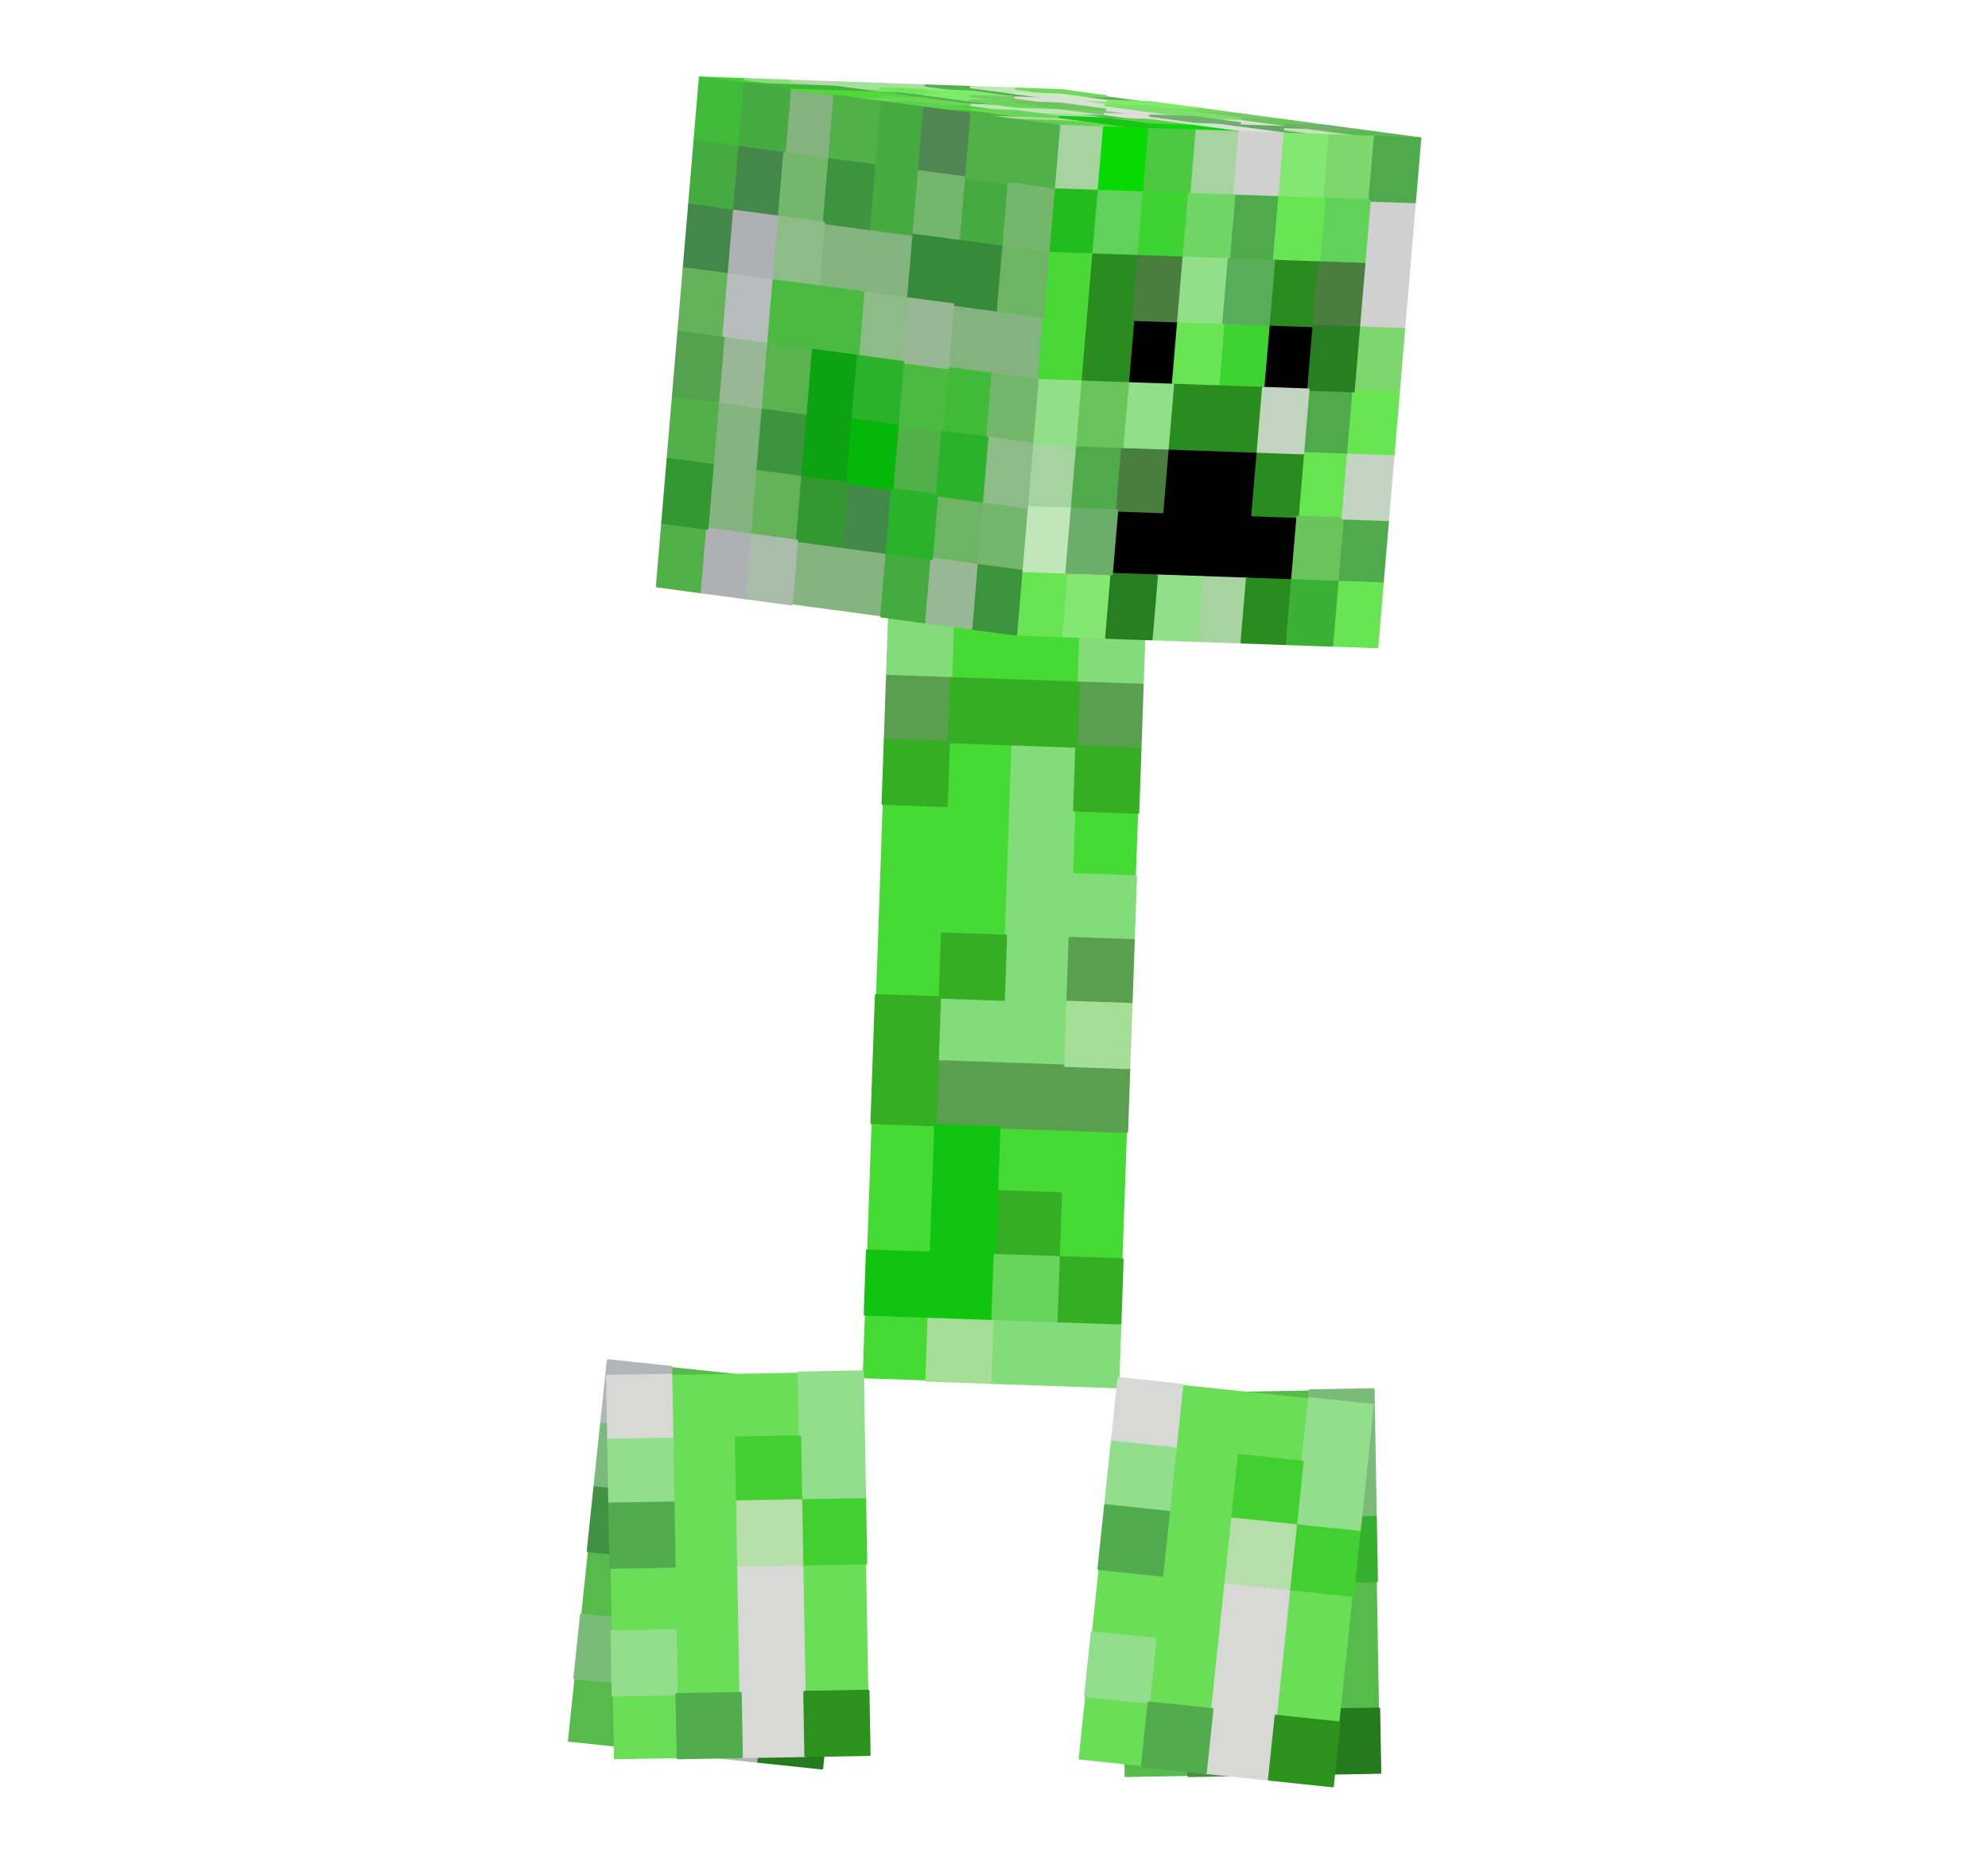
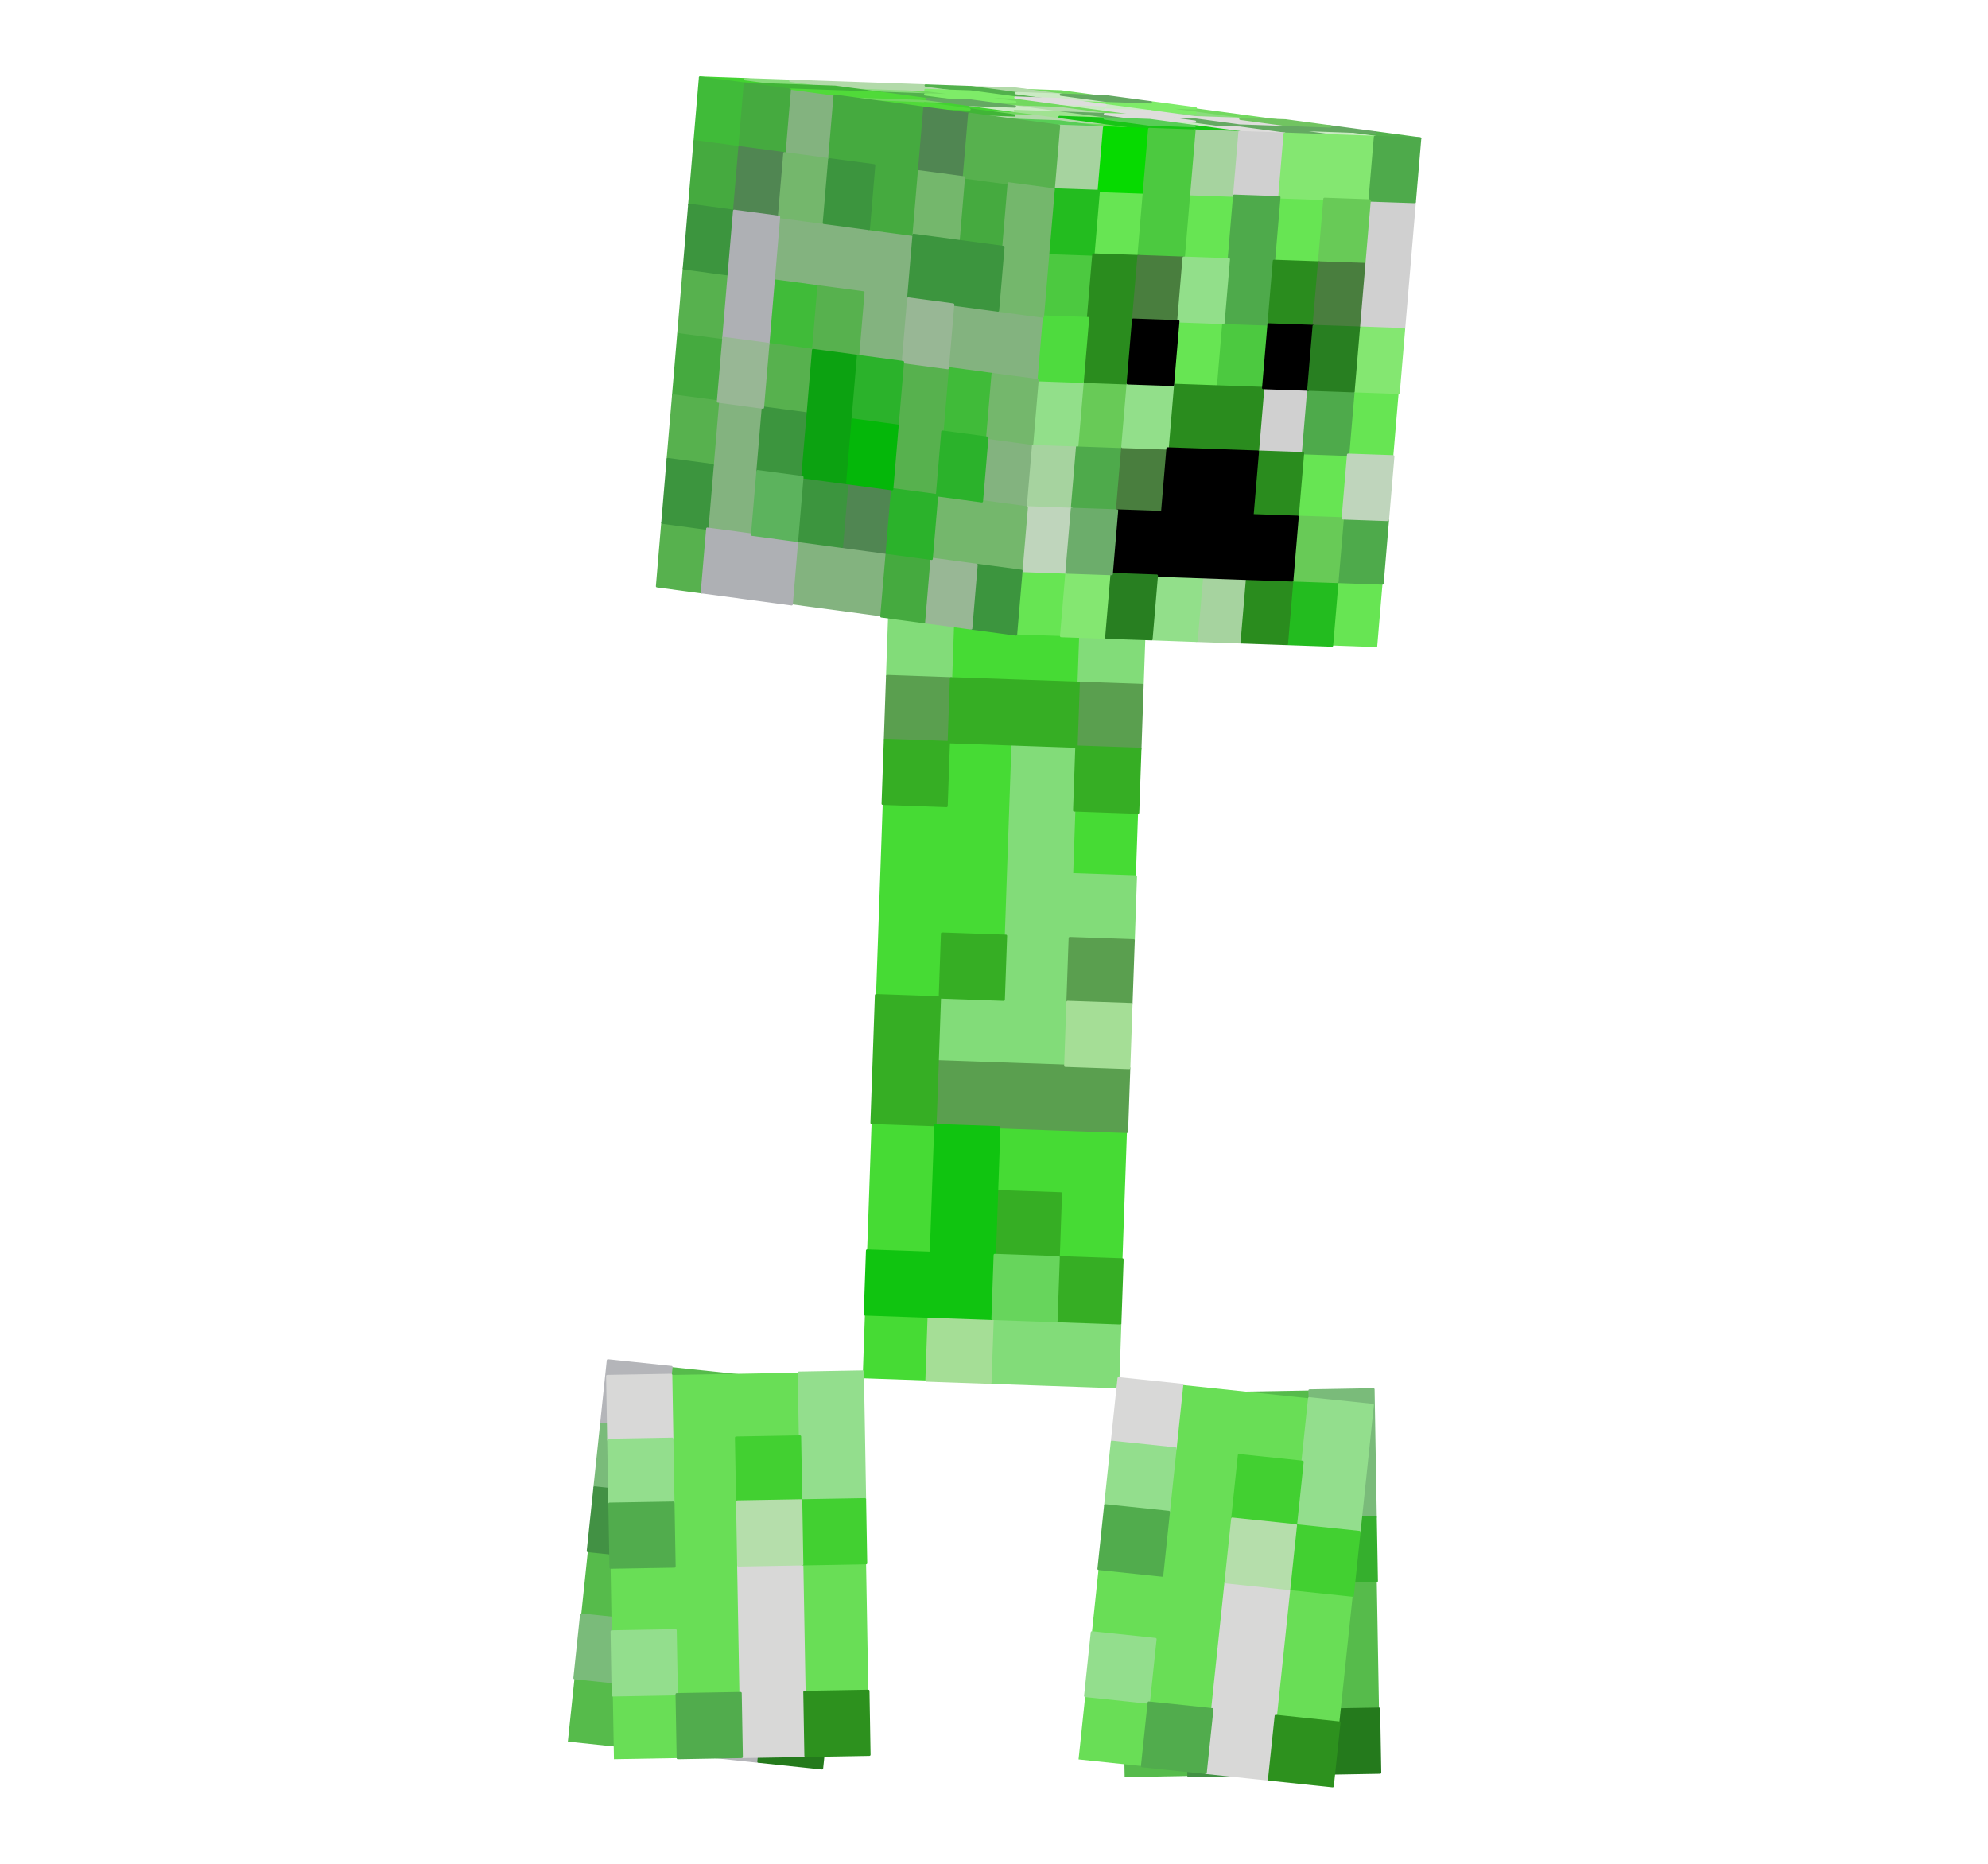
<svg xmlns="http://www.w3.org/2000/svg" viewBox="0 0 512 480" width="512" height="480" role="img" aria-labelledby="creeper-title creeper-desc">
  <g id="creeper">
    <g id="leg-front-left" aria-label="Front left leg">
      <g class="face" data-face="nx">
        <path fill="#56bb4b" d="M287.92 358.97L353.72 357.82L355.44 456.51L289.65 457.66Z" />
        <path fill="#b4b5b9" stroke="#b4b5b9" stroke-width=".6" stroke-linejoin="round" d="M287.92 358.97L304.37 358.68L304.66 375.13L288.21 375.42ZM321.68 407.74L338.13 407.45L338.42 423.9L321.97 424.19ZM321.97 424.19L338.42 423.9L338.7 440.35L322.26 440.64ZM322.26 440.64L338.7 440.35L338.99 456.8L322.54 457.09Z" />
        <path fill="#7abb7a" stroke="#7abb7a" stroke-width=".6" stroke-linejoin="round" d="M337.27 358.11L353.72 357.82L354 374.27L337.56 374.56ZM288.21 375.42L304.66 375.13L304.95 391.58L288.5 391.87ZM337.56 374.56L354 374.27L354.29 390.72L337.84 391.01ZM289.07 424.76L305.52 424.48L305.81 440.93L289.36 441.21Z" />
        <path fill="#35af2d" stroke="#35af2d" stroke-width=".6" stroke-linejoin="round" d="M321.11 374.84L337.56 374.56L337.84 391.01L321.39 391.29ZM337.84 391.01L354.29 390.72L354.58 407.17L338.13 407.45Z" />
        <path fill="#429144" stroke="#429144" stroke-width=".6" stroke-linejoin="round" d="M288.5 391.87L304.95 391.58L305.23 408.03L288.78 408.32ZM305.81 440.93L322.26 440.64L322.54 457.09L306.09 457.37Z" />
        <path fill="#97bb93" stroke="#97bb93" stroke-width=".6" stroke-linejoin="round" d="M321.39 391.29L337.84 391.01L338.13 407.45L321.68 407.74Z" />
        <path fill="#247a1c" stroke="#247a1c" stroke-width=".6" stroke-linejoin="round" d="M338.7 440.35L355.15 440.06L355.44 456.51L338.99 456.8Z" />
      </g>
    </g>
    <g id="leg-hind-left" aria-label="Hind left leg">
      <g class="face" data-face="nx">
        <path fill="#56bb4b" d="M156.57 350.36L222.01 357.24L211.7 455.41L146.25 448.53Z" />
        <path fill="#b4b5b9" stroke="#b4b5b9" stroke-width=".6" stroke-linejoin="round" d="M156.57 350.36L172.93 352.08L171.21 368.44L154.85 366.73ZM184.13 402.89L200.5 404.61L198.78 420.97L182.42 419.25ZM182.42 419.25L198.78 420.97L197.06 437.33L180.7 435.61ZM180.7 435.61L197.06 437.33L195.34 453.69L178.98 451.97Z" />
        <path fill="#7abb7a" stroke="#7abb7a" stroke-width=".6" stroke-linejoin="round" d="M205.65 355.52L222.01 357.24L220.3 373.6L203.93 371.88ZM154.85 366.73L171.21 368.44L169.49 384.81L153.13 383.09ZM203.93 371.88L220.3 373.6L218.58 389.96L202.22 388.24ZM149.69 415.81L166.05 417.53L164.33 433.89L147.97 432.17Z" />
        <path fill="#35af2d" stroke="#35af2d" stroke-width=".6" stroke-linejoin="round" d="M187.57 370.16L203.93 371.88L202.22 388.24L185.85 386.53ZM202.22 388.24L218.58 389.96L216.86 406.32L200.5 404.61Z" />
        <path fill="#429144" stroke="#429144" stroke-width=".6" stroke-linejoin="round" d="M153.13 383.09L169.49 384.81L167.77 401.17L151.41 399.45ZM164.33 433.89L180.7 435.61L178.98 451.97L162.62 450.25Z" />
        <path fill="#97bb93" stroke="#97bb93" stroke-width=".6" stroke-linejoin="round" d="M185.85 386.53L202.22 388.24L200.5 404.61L184.13 402.89Z" />
        <path fill="#247a1c" stroke="#247a1c" stroke-width=".6" stroke-linejoin="round" d="M197.06 437.33L213.42 439.05L211.7 455.41L195.34 453.69Z" />
      </g>
    </g>
    <g id="body" aria-label="Body">
      <g class="face" data-face="nx">
        <path fill="#46db34" d="M229.06 157.66L294.83 159.96L287.94 357.25L222.18 354.95Z" />
        <path fill="#82dc79" stroke="#82dc79" stroke-width=".6" stroke-linejoin="round" d="M229.06 157.66L245.51 158.24L244.93 174.68L228.49 174.1ZM278.39 159.38L294.83 159.96L294.25 176.4L277.81 175.83ZM260.8 191.69L277.24 192.27L276.66 208.71L260.22 208.13ZM260.22 208.13L276.66 208.71L276.09 225.15L259.65 224.57ZM259.65 224.57L292.53 225.72L291.96 242.16L259.08 241.01ZM259.08 241.01L275.52 241.59L274.94 258.03L258.5 257.46ZM242.06 256.88L274.94 258.03L274.37 274.47L241.49 273.32ZM255.63 339.66L288.51 340.81L287.94 357.25L255.06 356.1Z" />
        <path fill="#5a9f4f" stroke="#5a9f4f" stroke-width=".6" stroke-linejoin="round" d="M228.49 174.1L244.93 174.68L244.36 191.12L227.92 190.54ZM277.81 175.83L294.25 176.4L293.68 192.84L277.24 192.27ZM275.52 241.59L291.96 242.16L291.38 258.6L274.94 258.03ZM241.49 273.32L290.81 275.04L290.23 291.49L240.91 289.76Z" />
        <path fill="#36ae24" stroke="#36ae24" stroke-width=".6" stroke-linejoin="round" d="M244.93 174.68L277.81 175.83L277.24 192.27L244.36 191.12ZM227.92 190.54L244.36 191.12L243.78 207.56L227.34 206.98ZM277.24 192.27L293.68 192.84L293.11 209.28L276.66 208.71ZM242.63 240.44L259.08 241.01L258.5 257.46L242.06 256.88ZM225.62 256.31L242.06 256.88L241.49 273.32L225.05 272.75ZM225.05 272.75L241.49 273.32L240.91 289.76L224.47 289.19ZM256.78 306.78L273.22 307.35L272.65 323.79L256.2 323.22ZM272.65 323.79L289.09 324.37L288.51 340.81L272.07 340.23Z" />
        <path fill="#a5de96" stroke="#a5de96" stroke-width=".6" stroke-linejoin="round" d="M274.94 258.03L291.38 258.6L290.81 275.04L274.37 274.47ZM239.19 339.09L255.63 339.66L255.06 356.1L238.62 355.53Z" />
        <path fill="#10c410" stroke="#10c410" stroke-width=".6" stroke-linejoin="round" d="M240.91 289.76L257.35 290.34L256.78 306.78L240.34 306.2ZM240.34 306.2L256.78 306.78L256.2 323.22L239.76 322.64ZM223.32 322.07L256.2 323.22L255.63 339.66L222.75 338.51Z" />
        <path fill="#67d55c" stroke="#67d55c" stroke-width=".6" stroke-linejoin="round" d="M256.2 323.22L272.65 323.79L272.07 340.23L255.63 339.66Z" />
      </g>
    </g>
    <g id="head" aria-label="Head">
      <g class="face" data-face="top">
-         <path fill="#64a962" d="M180.29 20L273.29 23.25L365.75 35.66L272.74 32.41Z" />
+         <path fill="#72d95f" d="M180.29 20L273.29 23.25L365.75 35.66L272.74 32.41Z" />
        <path fill="#43d231" stroke="#43d231" stroke-width=".6" stroke-linejoin="round" d="M180.29 20L191.91 20.41L203.47 21.96L191.84 21.55ZM238.14 26.61L249.76 27.02L261.32 28.57L249.7 28.17Z" />
-         <path fill="#89dd7c" stroke="#89dd7c" stroke-width=".6" stroke-linejoin="round" d="M191.91 20.41L203.54 20.81L215.09 22.36L203.47 21.96ZM215.09 22.36L226.72 22.77L238.28 24.32L226.65 23.92Z" />
-         <path fill="#b2daa9" stroke="#b2daa9" stroke-width=".6" stroke-linejoin="round" d="M203.54 20.81L215.16 21.22L226.72 22.77L215.09 22.36ZM226.79 21.62L238.41 22.03L249.97 23.58L238.34 23.18ZM249.63 29.31L272.88 30.12L284.44 31.67L261.19 30.86Z" />
-         <path fill="#a0e199" stroke="#a0e199" stroke-width=".6" stroke-linejoin="round" d="M215.16 21.22L226.79 21.62L238.34 23.18L226.72 22.77ZM261.32 28.57L272.95 28.98L284.5 30.53L272.88 30.12Z" />
-         <path fill="#52b14c" stroke="#52b14c" stroke-width=".6" stroke-linejoin="round" d="M238.41 22.03L250.04 22.44L261.6 23.99L249.97 23.58ZM249.97 23.58L261.6 23.99L273.15 25.54L261.53 25.13ZM226.65 23.92L238.28 24.32L249.83 25.87L238.21 25.47Z" />
-         <path fill="#c0e6b6" stroke="#c0e6b6" stroke-width=".6" stroke-linejoin="round" d="M250.04 22.44L261.66 22.84L273.22 24.39L261.6 23.99ZM249.76 27.02L273.02 27.83L284.57 29.38L261.32 28.57ZM330.94 33.3L342.56 33.7L354.12 35.26L342.49 34.85Z" />
-         <path fill="#72d95f" stroke="#72d95f" stroke-width=".6" stroke-linejoin="round" d="M261.66 22.84L273.29 23.25L284.85 24.8L273.22 24.39ZM214.96 24.66L226.58 25.06L238.14 26.61L226.51 26.21ZM296.33 27.5L307.96 27.9L319.52 29.46L307.89 29.05Z" />
+         <path fill="#89dd7c" stroke="#89dd7c" stroke-width=".6" stroke-linejoin="round" d="M191.91 20.41L203.54 20.81L215.09 22.36L203.47 21.96ZM215.09 22.36L226.72 22.77L238.28 24.32L226.65 23.92ZM296.27 28.64L307.89 29.05L319.45 30.6L307.82 30.19Z" />
+         <path fill="#b2daa9" stroke="#b2daa9" stroke-width=".6" stroke-linejoin="round" d="M203.54 20.81L238.41 22.03L249.97 23.58L215.09 22.36ZM250.04 22.44L261.66 22.84L273.22 24.39L261.6 23.99ZM261.39 27.43L273.02 27.83L284.57 29.38L272.95 28.98ZM249.63 29.31L272.88 30.12L284.44 31.67L261.19 30.86Z" />
+         <path fill="#52b14c" stroke="#52b14c" stroke-width=".6" stroke-linejoin="round" d="M238.41 22.03L250.04 22.44L261.6 23.99L249.97 23.58ZM249.97 23.58L261.6 23.99L273.15 25.54L261.53 25.13ZM226.65 23.92L238.28 24.32L249.83 25.87L238.21 25.47ZM342.56 33.7L354.19 34.11L365.75 35.66L354.12 35.26Z" />
        <path fill="#41b537" stroke="#41b537" stroke-width=".6" stroke-linejoin="round" d="M191.84 21.55L215.09 22.36L226.65 23.92L203.4 23.1ZM238.07 27.76L249.7 28.17L261.25 29.72L249.63 29.31Z" />
-         <path fill="#6cea56" stroke="#6cea56" stroke-width=".6" stroke-linejoin="round" d="M226.72 22.77L238.34 23.18L249.9 24.73L238.28 24.32Z" />
-         <path fill="#7eec68" stroke="#7eec68" stroke-width=".6" stroke-linejoin="round" d="M238.34 23.18L249.97 23.58L261.53 25.13L249.9 24.73ZM238.28 24.32L249.9 24.73L261.46 26.28L249.83 25.87ZM273.15 25.54L296.4 26.35L307.96 27.9L284.71 27.09Z" />
-         <path fill="#cbeac4" stroke="#cbeac4" stroke-width=".6" stroke-linejoin="round" d="M261.6 23.99L273.22 24.39L284.78 25.95L273.15 25.54ZM273.08 26.69L284.71 27.09L296.27 28.64L284.64 28.24ZM296.13 30.93L307.76 31.34L319.31 32.89L307.69 32.49Z" />
-         <path fill="#50da39" stroke="#50da39" stroke-width=".6" stroke-linejoin="round" d="M203.4 23.1L226.65 23.92L238.21 25.47L214.96 24.66Z" />
-         <path fill="#7bc86c" stroke="#7bc86c" stroke-width=".6" stroke-linejoin="round" d="M249.9 24.73L261.53 25.13L273.08 26.69L261.46 26.28ZM273.02 27.83L284.64 28.24L296.2 29.79L284.57 29.38ZM307.89 29.05L319.52 29.46L331.07 31.01L319.45 30.6Z" />
+         <path fill="#7eec68" stroke="#7eec68" stroke-width=".6" stroke-linejoin="round" d="M238.34 23.18L249.97 23.58L261.53 25.13L249.9 24.73ZM238.28 24.32L249.9 24.73L261.46 26.28L249.83 25.87ZM273.15 25.54L296.4 26.35L307.96 27.9L284.71 27.09ZM284.71 27.09L296.33 27.5L307.89 29.05L296.27 28.64Z" />
+         <path fill="#cbeac4" stroke="#cbeac4" stroke-width=".6" stroke-linejoin="round" d="M261.6 23.99L273.22 24.39L284.78 25.95L273.15 25.54ZM273.08 26.69L284.71 27.09L296.27 28.64L284.64 28.24ZM249.76 27.02L261.39 27.43L272.95 28.98L261.32 28.57ZM296.13 30.93L307.76 31.34L319.31 32.89L307.69 32.49ZM330.94 33.3L342.56 33.7L354.12 35.26L342.49 34.85Z" />
+         <path fill="#64a962" stroke="#64a962" stroke-width=".6" stroke-linejoin="round" d="M273.22 24.39L284.85 24.8L296.4 26.35L284.78 25.95ZM238.21 25.47L249.83 25.87L261.39 27.43L249.76 27.02ZM272.95 28.98L284.57 29.38L296.13 30.93L284.5 30.53ZM296.2 29.79L307.82 30.19L319.38 31.75L307.76 31.34ZM307.76 31.34L342.63 32.56L354.19 34.11L319.31 32.89ZM319.31 32.89L330.94 33.3L342.49 34.85L330.87 34.44Z" />
+         <path fill="#50da39" stroke="#50da39" stroke-width=".6" stroke-linejoin="round" d="M203.4 23.1L226.65 23.92L238.21 25.47L214.96 24.66ZM226.51 26.21L238.14 26.61L249.7 28.17L238.07 27.76Z" />
        <path fill="#dedddc" stroke="#dedddc" stroke-width=".6" stroke-linejoin="round" d="M261.53 25.13L273.15 25.54L284.71 27.09L273.08 26.69ZM284.64 28.24L296.27 28.64L307.82 30.19L296.2 29.79ZM284.57 29.38L296.2 29.79L307.76 31.34L296.13 30.93ZM307.82 30.19L319.45 30.6L331.01 32.15L319.38 31.75ZM307.69 32.49L319.31 32.89L330.87 34.44L319.24 34.04Z" />
-         <path fill="#68d656" stroke="#68d656" stroke-width=".6" stroke-linejoin="round" d="M226.58 25.06L238.21 25.47L249.76 27.02L238.14 26.61ZM249.83 25.87L261.46 26.28L273.02 27.83L261.39 27.43ZM249.7 28.17L261.32 28.57L272.88 30.12L261.25 29.72ZM272.81 31.27L284.44 31.67L295.99 33.23L284.37 32.82Z" />
-         <path fill="#69c858" stroke="#69c858" stroke-width=".6" stroke-linejoin="round" d="M261.46 26.28L273.08 26.69L284.64 28.24L273.02 27.83ZM319.45 30.6L331.07 31.01L342.63 32.56L331.01 32.15Z" />
-         <path fill="#7edf69" stroke="#7edf69" stroke-width=".6" stroke-linejoin="round" d="M284.71 27.09L296.33 27.5L307.89 29.05L296.27 28.64ZM296.27 28.64L307.89 29.05L319.45 30.6L307.82 30.19Z" />
-         <path fill="#5dd04c" stroke="#5dd04c" stroke-width=".6" stroke-linejoin="round" d="M226.51 26.21L238.14 26.61L249.7 28.17L238.07 27.76ZM284.5 30.53L296.13 30.93L307.69 32.49L296.06 32.08ZM261.19 30.86L272.81 31.27L284.37 32.82L272.74 32.41Z" />
-         <path fill="#71ae70" stroke="#71ae70" stroke-width=".6" stroke-linejoin="round" d="M296.2 29.79L307.82 30.19L319.38 31.75L307.76 31.34ZM331.01 32.15L342.63 32.56L354.19 34.11L342.56 33.7Z" />
-         <path fill="#18c516" stroke="#18c516" stroke-width=".6" stroke-linejoin="round" d="M272.88 30.12L284.5 30.53L296.06 32.08L284.44 31.67ZM284.44 31.67L296.06 32.08L307.62 33.63L295.99 33.23Z" />
-         <path fill="#0cd60b" stroke="#0cd60b" stroke-width=".6" stroke-linejoin="round" d="M296.06 32.08L307.69 32.49L319.24 34.04L307.62 33.63Z" />
-         <path fill="#5ab952" stroke="#5ab952" stroke-width=".6" stroke-linejoin="round" d="M342.56 33.7L354.19 34.11L365.75 35.66L354.12 35.26Z" />
+         <path fill="#a0e291" stroke="#a0e291" stroke-width=".6" stroke-linejoin="round" d="M261.32 28.57L272.95 28.98L284.5 30.53L272.88 30.12Z" />
+         <path fill="#71c461" stroke="#71c461" stroke-width=".6" stroke-linejoin="round" d="M319.45 30.6L331.07 31.01L342.63 32.56L331.01 32.15Z" />
+         <path fill="#18c516" stroke="#18c516" stroke-width=".6" stroke-linejoin="round" d="M272.88 30.12L284.5 30.53L296.06 32.08L284.44 31.67ZM284.44 31.67L307.69 32.49L319.24 34.04L295.99 33.23Z" />
+         <path fill="#58cd56" stroke="#58cd56" stroke-width=".6" stroke-linejoin="round" d="M284.5 30.53L296.13 30.93L307.69 32.49L296.06 32.08ZM261.19 30.86L272.81 31.27L284.37 32.82L272.74 32.41Z" />
      </g>
      <g class="face" data-face="front">
-         <path fill="#000000" d="M272.74 32.41L365.75 35.66L354.68 166.64L261.67 163.39Z" />
+         <path fill="#67e553" d="M272.74 32.41L365.75 35.66L354.68 166.64L261.67 163.39Z" />
        <path fill="#a6d39f" stroke="#a6d39f" stroke-width=".6" stroke-linejoin="round" d="M272.74 32.41L284.37 32.82L282.98 49.19L271.36 48.79ZM307.62 33.63L319.24 34.04L317.86 50.41L306.23 50ZM265.82 114.28L277.45 114.68L276.07 131.06L264.44 130.65ZM309.56 148.65L321.18 149.05L319.8 165.42L308.17 165.02Z" />
        <path fill="#06da00" stroke="#06da00" stroke-width=".6" stroke-linejoin="round" d="M284.37 32.82L295.99 33.23L294.61 49.6L282.98 49.19Z" />
-         <path fill="#4cc940" stroke="#4cc940" stroke-width=".6" stroke-linejoin="round" d="M295.99 33.23L307.62 33.63L306.23 50L294.61 49.6Z" />
-         <path fill="#d0d0d0" stroke="#d0d0d0" stroke-width=".6" stroke-linejoin="round" d="M319.24 34.04L330.87 34.44L329.49 50.82L317.86 50.41ZM352.74 51.63L364.36 52.03L362.98 68.41L351.35 68ZM351.35 68L362.98 68.41L361.59 84.78L349.97 84.37Z" />
-         <path fill="#84e771" stroke="#84e771" stroke-width=".6" stroke-linejoin="round" d="M330.87 34.44L342.49 34.85L341.11 51.22L329.49 50.82ZM274.68 147.43L286.31 147.83L284.92 164.21L273.3 163.8Z" />
-         <path fill="#7ed76d" stroke="#7ed76d" stroke-width=".6" stroke-linejoin="round" d="M342.49 34.85L354.12 35.26L352.74 51.63L341.11 51.22ZM349.97 84.37L361.59 84.78L360.21 101.15L348.59 100.75Z" />
-         <path fill="#4eaa4b" stroke="#4eaa4b" stroke-width=".6" stroke-linejoin="round" d="M354.12 35.26L365.75 35.66L364.36 52.03L352.74 51.63ZM317.86 50.41L329.49 50.82L328.1 67.19L316.48 66.78ZM336.96 100.34L348.59 100.75L347.2 117.12L335.58 116.71ZM277.45 114.68L289.07 115.09L287.69 131.46L276.07 131.06ZM345.82 133.49L357.44 133.9L356.06 150.27L344.43 149.86Z" />
-         <path fill="#23bc1f" stroke="#23bc1f" stroke-width=".6" stroke-linejoin="round" d="M271.36 48.79L282.98 49.19L281.6 65.57L269.97 65.16Z" />
-         <path fill="#60d25a" stroke="#60d25a" stroke-width=".6" stroke-linejoin="round" d="M282.98 49.19L294.61 49.6L293.23 65.97L281.6 65.57ZM341.11 51.22L352.74 51.63L351.35 68L339.73 67.6Z" />
-         <path fill="#3ed330" stroke="#3ed330" stroke-width=".6" stroke-linejoin="round" d="M294.61 49.6L306.23 50L304.85 66.38L293.23 65.97ZM315.09 83.16L326.72 83.56L325.33 99.93L313.71 99.53Z" />
-         <path fill="#6fd564" stroke="#6fd564" stroke-width=".6" stroke-linejoin="round" d="M306.23 50L317.86 50.41L316.48 66.78L304.85 66.38Z" />
-         <path fill="#67e553" stroke="#67e553" stroke-width=".6" stroke-linejoin="round" d="M329.49 50.82L341.11 51.22L339.73 67.6L328.1 67.19ZM303.47 82.75L315.09 83.16L313.71 99.53L302.08 99.12ZM348.59 100.75L360.21 101.15L358.83 117.52L347.2 117.12ZM335.58 116.71L347.2 117.12L345.82 133.49L334.19 133.09ZM263.06 147.02L274.68 147.43L273.3 163.8L261.67 163.39ZM344.43 149.86L356.06 150.27L354.68 166.64L343.05 166.24Z" />
-         <path fill="#48d936" stroke="#48d936" stroke-width=".6" stroke-linejoin="round" d="M269.97 65.16L281.6 65.57L280.22 81.94L268.59 81.53ZM268.59 81.53L280.22 81.94L278.83 98.31L267.21 97.9Z" />
+         <path fill="#4cc940" stroke="#4cc940" stroke-width=".6" stroke-linejoin="round" d="M295.99 33.23L307.62 33.63L306.23 50L294.61 49.6ZM294.61 49.6L306.23 50L304.85 66.38L293.23 65.97ZM269.97 65.16L281.6 65.57L280.22 81.94L268.59 81.53ZM315.09 83.16L326.72 83.56L325.33 99.93L313.71 99.53Z" />
+         <path fill="#d0d0d0" stroke="#d0d0d0" stroke-width=".6" stroke-linejoin="round" d="M319.24 34.04L330.87 34.44L329.49 50.82L317.86 50.41ZM352.74 51.63L364.36 52.03L362.98 68.41L351.35 68ZM351.35 68L362.98 68.41L361.59 84.78L349.97 84.37ZM325.33 99.93L336.96 100.34L335.58 116.71L323.95 116.31Z" />
+         <path fill="#84e771" stroke="#84e771" stroke-width=".6" stroke-linejoin="round" d="M330.87 34.44L354.12 35.26L352.74 51.63L329.49 50.82ZM349.97 84.37L361.59 84.78L360.21 101.15L348.59 100.75ZM274.68 147.43L286.31 147.83L284.92 164.21L273.3 163.8Z" />
+         <path fill="#4eaa4b" stroke="#4eaa4b" stroke-width=".6" stroke-linejoin="round" d="M354.12 35.26L365.75 35.66L364.36 52.03L352.74 51.63ZM317.86 50.41L329.49 50.82L328.1 67.19L316.48 66.78ZM316.48 66.78L328.1 67.19L326.72 83.56L315.09 83.16ZM336.96 100.34L348.59 100.75L347.2 117.12L335.58 116.71ZM277.45 114.68L289.07 115.09L287.69 131.46L276.07 131.06ZM345.82 133.49L357.44 133.9L356.06 150.27L344.43 149.86Z" />
+         <path fill="#23bc1f" stroke="#23bc1f" stroke-width=".6" stroke-linejoin="round" d="M271.36 48.79L282.98 49.19L281.6 65.57L269.97 65.16ZM332.81 149.46L344.43 149.86L343.05 166.24L331.43 165.83Z" />
+         <path fill="#68ca57" stroke="#68ca57" stroke-width=".6" stroke-linejoin="round" d="M341.11 51.22L352.74 51.63L351.35 68L339.73 67.6ZM278.83 98.31L290.46 98.72L289.07 115.09L277.45 114.68ZM334.19 133.09L345.82 133.49L344.43 149.86L332.81 149.46Z" />
        <path fill="#2a8c1e" stroke="#2a8c1e" stroke-width=".6" stroke-linejoin="round" d="M281.6 65.57L293.23 65.97L291.84 82.34L280.22 81.94ZM328.1 67.19L339.73 67.6L338.34 83.97L326.72 83.56ZM280.22 81.94L291.84 82.34L290.46 98.72L278.83 98.31ZM302.08 99.12L325.33 99.93L323.95 116.31L300.7 115.49ZM323.95 116.31L335.58 116.71L334.19 133.09L322.57 132.68ZM321.18 149.05L332.81 149.46L331.43 165.83L319.8 165.42Z" />
        <path fill="#497e3e" stroke="#497e3e" stroke-width=".6" stroke-linejoin="round" d="M293.23 65.97L304.85 66.38L303.47 82.75L291.84 82.34ZM339.73 67.6L351.35 68L349.97 84.37L338.34 83.97ZM289.07 115.09L300.7 115.49L299.32 131.87L287.69 131.46Z" />
        <path fill="#92df8a" stroke="#92df8a" stroke-width=".6" stroke-linejoin="round" d="M304.85 66.38L316.48 66.78L315.09 83.16L303.47 82.75ZM267.21 97.9L278.83 98.31L277.45 114.68L265.82 114.28ZM290.46 98.72L302.08 99.12L300.7 115.49L289.07 115.09ZM297.93 148.24L309.56 148.65L308.17 165.02L296.55 164.61Z" />
-         <path fill="#59ac59" stroke="#59ac59" stroke-width=".6" stroke-linejoin="round" d="M316.48 66.78L328.1 67.19L326.72 83.56L315.09 83.16Z" />
+         <path fill="#4edb3e" stroke="#4edb3e" stroke-width=".6" stroke-linejoin="round" d="M268.59 81.53L280.22 81.94L278.83 98.31L267.21 97.9Z" />
+         <path fill="#000000" stroke="#000000" stroke-width=".6" stroke-linejoin="round" d="M291.84 82.34L303.47 82.75L302.08 99.12L290.46 98.72ZM326.72 83.56L338.34 83.97L336.96 100.34L325.33 99.93ZM300.7 115.49L323.95 116.31L322.57 132.68L299.32 131.87ZM287.69 131.46L334.19 133.09L332.81 149.46L286.31 147.83Z" />
        <path fill="#287f21" stroke="#287f21" stroke-width=".6" stroke-linejoin="round" d="M338.34 83.97L349.97 84.37L348.59 100.75L336.96 100.34ZM286.31 147.83L297.93 148.24L296.55 164.61L284.92 164.21Z" />
-         <path fill="#69c45a" stroke="#69c45a" stroke-width=".6" stroke-linejoin="round" d="M278.83 98.31L290.46 98.72L289.07 115.09L277.45 114.68ZM334.19 133.09L345.82 133.49L344.43 149.86L332.81 149.46Z" />
-         <path fill="#c3d5c1" stroke="#c3d5c1" stroke-width=".6" stroke-linejoin="round" d="M325.33 99.93L336.96 100.34L335.58 116.71L323.95 116.31ZM347.2 117.12L358.83 117.52L357.44 133.9L345.82 133.49Z" />
-         <path fill="#c1e6ba" stroke="#c1e6ba" stroke-width=".6" stroke-linejoin="round" d="M264.44 130.65L276.07 131.06L274.68 147.43L263.06 147.02Z" />
+         <path fill="#bfd5bc" stroke="#bfd5bc" stroke-width=".6" stroke-linejoin="round" d="M347.2 117.12L358.83 117.52L357.44 133.9L345.82 133.49ZM264.44 130.65L276.07 131.06L274.68 147.43L263.06 147.02Z" />
        <path fill="#6cad6b" stroke="#6cad6b" stroke-width=".6" stroke-linejoin="round" d="M276.07 131.06L287.69 131.46L286.31 147.83L274.68 147.43Z" />
-         <path fill="#3bb035" stroke="#3bb035" stroke-width=".6" stroke-linejoin="round" d="M332.81 149.46L344.43 149.86L343.05 166.24L331.43 165.83Z" />
      </g>
      <g class="face" data-face="nx">
        <path fill="#83b37f" d="M180.29 20L272.74 32.41L261.67 163.39L169.22 150.98Z" />
-         <path fill="#40bb39" stroke="#40bb39" stroke-width=".6" stroke-linejoin="round" d="M180.29 20L191.84 21.55L190.46 37.92L178.9 36.37ZM244.09 94.8L255.65 96.35L254.27 112.72L242.71 111.17Z" />
-         <path fill="#45aa3f" stroke="#45aa3f" stroke-width=".6" stroke-linejoin="round" d="M191.84 21.55L203.4 23.1L202.02 39.48L190.46 37.92ZM226.51 26.21L238.07 27.76L236.69 44.13L225.13 42.58ZM178.9 36.37L190.46 37.92L189.08 54.3L177.52 52.74ZM225.13 42.58L236.69 44.13L235.3 60.5L223.75 58.95ZM248.24 45.68L259.8 47.24L258.42 63.61L246.86 62.06ZM228.39 142.37L239.94 143.92L238.56 160.29L227 158.74Z" />
-         <path fill="#51b048" stroke="#51b048" stroke-width=".6" stroke-linejoin="round" d="M214.96 24.66L226.51 26.21L225.13 42.58L213.57 41.03ZM249.63 29.31L272.74 32.41L271.36 48.79L248.24 45.68ZM173.37 101.86L184.92 103.41L183.54 119.79L171.98 118.23ZM231.15 109.62L242.71 111.17L241.33 127.55L229.77 125.99ZM170.6 134.61L182.16 136.16L180.77 152.53L169.22 150.98Z" />
-         <path fill="#508652" stroke="#508652" stroke-width=".6" stroke-linejoin="round" d="M238.07 27.76L249.63 29.31L248.24 45.68L236.69 44.13Z" />
-         <path fill="#448849" stroke="#448849" stroke-width=".6" stroke-linejoin="round" d="M190.46 37.92L202.02 39.48L200.63 55.85L189.08 54.3ZM177.52 52.74L189.08 54.3L187.69 70.67L176.13 69.12ZM218.21 124.44L229.77 125.99L228.39 142.37L216.83 140.81Z" />
-         <path fill="#74b76c" stroke="#74b76c" stroke-width=".6" stroke-linejoin="round" d="M202.02 39.48L213.57 41.03L212.19 57.4L200.63 55.85ZM236.69 44.13L248.24 45.68L246.86 62.06L235.3 60.5ZM259.8 47.24L271.36 48.79L269.97 65.16L258.42 63.61ZM255.65 96.35L267.21 97.9L265.82 114.28L254.27 112.72ZM252.88 129.1L264.44 130.65L263.06 147.02L251.5 145.47Z" />
-         <path fill="#3c953e" stroke="#3c953e" stroke-width=".6" stroke-linejoin="round" d="M213.57 41.03L225.13 42.58L223.75 58.95L212.19 57.4ZM196.48 104.97L208.04 106.52L206.65 122.89L195.1 121.34ZM251.5 145.47L263.06 147.02L261.67 163.39L250.12 161.84Z" />
-         <path fill="#aeb0b4" stroke="#aeb0b4" stroke-width=".6" stroke-linejoin="round" d="M189.08 54.3L200.63 55.85L199.25 72.22L187.69 70.67ZM182.16 136.16L193.71 137.71L192.33 154.08L180.77 152.53Z" />
-         <path fill="#8ebc89" stroke="#8ebc89" stroke-width=".6" stroke-linejoin="round" d="M200.63 55.85L212.19 57.4L210.81 73.77L199.25 72.22ZM222.36 75.32L233.92 76.88L232.54 93.25L220.98 91.7ZM254.27 112.72L265.82 114.28L264.44 130.65L252.88 129.1Z" />
-         <path fill="#378a3a" stroke="#378a3a" stroke-width=".6" stroke-linejoin="round" d="M235.3 60.5L258.42 63.61L257.03 79.98L233.92 76.88Z" />
-         <path fill="#6db564" stroke="#6db564" stroke-width=".6" stroke-linejoin="round" d="M258.42 63.61L269.97 65.16L268.59 81.53L257.03 79.98ZM241.33 127.55L252.88 129.1L251.5 145.47L239.94 143.92Z" />
-         <path fill="#64b35a" stroke="#64b35a" stroke-width=".6" stroke-linejoin="round" d="M176.13 69.12L187.69 70.67L186.31 87.04L174.75 85.49ZM195.1 121.34L206.65 122.89L205.27 139.26L193.71 137.71Z" />
-         <path fill="#b6bdbc" stroke="#b6bdbc" stroke-width=".6" stroke-linejoin="round" d="M187.69 70.67L199.25 72.22L197.87 88.59L186.31 87.04Z" />
-         <path fill="#4aba41" stroke="#4aba41" stroke-width=".6" stroke-linejoin="round" d="M199.25 72.22L222.36 75.32L220.98 91.7L197.87 88.59ZM232.54 93.25L244.09 94.8L242.71 111.17L231.15 109.62Z" />
+         <path fill="#40bb39" stroke="#40bb39" stroke-width=".6" stroke-linejoin="round" d="M180.29 20L191.84 21.55L190.46 37.92L178.9 36.37ZM199.25 72.22L210.81 73.77L209.42 90.15L197.87 88.59ZM244.09 94.8L255.65 96.35L254.27 112.72L242.71 111.17Z" />
+         <path fill="#45aa3f" stroke="#45aa3f" stroke-width=".6" stroke-linejoin="round" d="M191.84 21.55L203.4 23.1L202.02 39.48L190.46 37.92ZM214.96 24.66L238.07 27.76L236.69 44.13L213.57 41.03ZM178.9 36.37L190.46 37.92L189.08 54.3L177.52 52.74ZM225.13 42.58L236.69 44.13L235.3 60.5L223.75 58.95ZM248.24 45.68L259.8 47.24L258.42 63.61L246.86 62.06ZM174.75 85.49L186.31 87.04L184.92 103.41L173.37 101.86ZM228.39 142.37L239.94 143.92L238.56 160.29L227 158.74Z" />
+         <path fill="#508652" stroke="#508652" stroke-width=".6" stroke-linejoin="round" d="M238.07 27.76L249.63 29.31L248.24 45.68L236.69 44.13ZM190.46 37.92L202.02 39.48L200.63 55.85L189.08 54.3ZM218.21 124.44L229.77 125.99L228.39 142.37L216.83 140.81Z" />
+         <path fill="#57b14e" stroke="#57b14e" stroke-width=".6" stroke-linejoin="round" d="M249.63 29.31L272.74 32.41L271.36 48.79L248.24 45.68ZM176.13 69.12L187.69 70.67L186.31 87.04L174.75 85.49ZM210.81 73.77L222.36 75.32L220.98 91.7L209.42 90.15ZM197.87 88.59L209.42 90.15L208.04 106.52L196.48 104.97ZM232.54 93.25L244.09 94.8L242.71 111.17L231.15 109.62ZM173.37 101.86L184.92 103.41L183.54 119.79L171.98 118.23ZM231.15 109.62L242.71 111.17L241.33 127.55L229.77 125.99ZM170.6 134.61L182.16 136.16L180.77 152.53L169.22 150.98Z" />
+         <path fill="#74b76c" stroke="#74b76c" stroke-width=".6" stroke-linejoin="round" d="M202.02 39.48L213.57 41.03L212.19 57.4L200.63 55.85ZM236.69 44.13L248.24 45.68L246.86 62.06L235.3 60.5ZM259.8 47.24L271.36 48.79L269.97 65.16L258.42 63.61ZM258.42 63.61L269.97 65.16L268.59 81.53L257.03 79.98ZM255.65 96.35L267.21 97.9L265.82 114.28L254.27 112.72ZM241.33 127.55L264.44 130.65L263.06 147.02L239.94 143.92Z" />
+         <path fill="#3c953e" stroke="#3c953e" stroke-width=".6" stroke-linejoin="round" d="M213.57 41.03L225.13 42.58L223.75 58.95L212.19 57.4ZM177.52 52.74L189.08 54.3L187.69 70.67L176.13 69.12ZM235.3 60.5L258.42 63.61L257.03 79.98L233.92 76.88ZM196.48 104.97L208.04 106.52L206.65 122.89L195.1 121.34ZM171.98 118.23L183.54 119.79L182.16 136.16L170.6 134.61ZM206.65 122.89L218.21 124.44L216.83 140.81L205.27 139.26ZM251.5 145.47L263.06 147.02L261.67 163.39L250.12 161.84Z" />
+         <path fill="#aeb0b4" stroke="#aeb0b4" stroke-width=".6" stroke-linejoin="round" d="M189.08 54.3L200.63 55.85L199.25 72.22L187.69 70.67ZM187.69 70.67L199.25 72.22L197.87 88.59L186.31 87.04ZM182.16 136.16L205.27 139.26L203.89 155.63L180.77 152.53Z" />
        <path fill="#98b795" stroke="#98b795" stroke-width=".6" stroke-linejoin="round" d="M233.92 76.88L245.48 78.43L244.09 94.8L232.54 93.25ZM186.31 87.04L197.87 88.59L196.48 104.97L184.92 103.41ZM239.94 143.92L251.5 145.47L250.12 161.84L238.56 160.29Z" />
-         <path fill="#54a24d" stroke="#54a24d" stroke-width=".6" stroke-linejoin="round" d="M174.75 85.49L186.31 87.04L184.92 103.41L173.37 101.86Z" />
-         <path fill="#59b450" stroke="#59b450" stroke-width=".6" stroke-linejoin="round" d="M197.87 88.59L209.42 90.15L208.04 106.52L196.48 104.97Z" />
        <path fill="#0ca211" stroke="#0ca211" stroke-width=".6" stroke-linejoin="round" d="M209.42 90.15L220.98 91.7L219.6 108.07L208.04 106.52ZM208.04 106.52L219.6 108.07L218.21 124.44L206.65 122.89Z" />
        <path fill="#2bb22b" stroke="#2bb22b" stroke-width=".6" stroke-linejoin="round" d="M220.98 91.7L232.54 93.25L231.15 109.62L219.6 108.07ZM242.71 111.17L254.27 112.72L252.88 129.1L241.33 127.55ZM229.77 125.99L241.33 127.55L239.94 143.92L228.39 142.37Z" />
        <path fill="#04b709" stroke="#04b709" stroke-width=".6" stroke-linejoin="round" d="M219.6 108.07L231.15 109.62L229.77 125.99L218.21 124.44Z" />
-         <path fill="#339732" stroke="#339732" stroke-width=".6" stroke-linejoin="round" d="M171.98 118.23L183.54 119.79L182.16 136.16L170.6 134.61ZM206.65 122.89L218.21 124.44L216.83 140.81L205.27 139.26Z" />
-         <path fill="#a8bca9" stroke="#a8bca9" stroke-width=".6" stroke-linejoin="round" d="M193.71 137.71L205.27 139.26L203.89 155.63L192.33 154.08Z" />
+         <path fill="#5cb35d" stroke="#5cb35d" stroke-width=".6" stroke-linejoin="round" d="M195.1 121.34L206.65 122.89L205.27 139.26L193.71 137.71Z" />
      </g>
    </g>
    <g id="leg-front-right" aria-label="Front right leg">
      <g class="face" data-face="nx">
        <path fill="#69de56" d="M288.1 354.96L353.54 361.84L343.22 460L277.78 453.12Z" />
        <path fill="#d8d8d7" stroke="#d8d8d7" stroke-width=".6" stroke-linejoin="round" d="M288.1 354.96L304.46 356.68L302.74 373.04L286.38 371.32ZM315.66 407.48L332.02 409.2L330.3 425.56L313.94 423.84ZM313.94 423.84L330.3 425.56L328.58 441.92L312.22 440.2ZM312.22 440.2L328.58 441.92L326.86 458.28L310.5 456.56Z" />
        <path fill="#93de8d" stroke="#93de8d" stroke-width=".6" stroke-linejoin="round" d="M337.18 360.12L353.54 361.84L351.82 378.2L335.46 376.48ZM286.38 371.32L302.74 373.04L301.02 389.4L284.66 387.68ZM335.46 376.48L351.82 378.2L350.1 394.56L333.74 392.84ZM281.22 420.4L297.58 422.12L295.86 438.48L279.5 436.76Z" />
        <path fill="#42d031" stroke="#42d031" stroke-width=".6" stroke-linejoin="round" d="M319.1 374.76L335.46 376.48L333.74 392.84L317.38 391.12ZM333.74 392.84L350.1 394.56L348.38 410.92L332.02 409.2Z" />
        <path fill="#51ac4d" stroke="#51ac4d" stroke-width=".6" stroke-linejoin="round" d="M284.66 387.68L301.02 389.4L299.3 405.76L282.94 404.04ZM295.86 438.48L312.22 440.2L310.5 456.56L294.14 454.84Z" />
        <path fill="#b5deab" stroke="#b5deab" stroke-width=".6" stroke-linejoin="round" d="M317.38 391.12L333.74 392.84L332.02 409.2L315.66 407.48Z" />
        <path fill="#2d911e" stroke="#2d911e" stroke-width=".6" stroke-linejoin="round" d="M328.58 441.92L344.94 443.64L343.22 460L326.86 458.28Z" />
      </g>
    </g>
    <g id="leg-hind-right" aria-label="Hind right leg">
      <g class="face" data-face="nx">
        <path fill="#69de56" d="M156.4 354.38L222.19 353.23L223.91 451.92L158.12 453.07Z" />
        <path fill="#d8d8d7" stroke="#d8d8d7" stroke-width=".6" stroke-linejoin="round" d="M156.4 354.38L172.85 354.09L173.13 370.54L156.68 370.83ZM190.15 403.15L206.6 402.86L206.89 419.31L190.44 419.6ZM190.44 419.6L206.89 419.31L207.18 435.76L190.73 436.05ZM190.73 436.05L207.18 435.76L207.46 452.21L191.02 452.49Z" />
        <path fill="#93de8d" stroke="#93de8d" stroke-width=".6" stroke-linejoin="round" d="M205.74 353.52L222.19 353.23L222.48 369.68L206.03 369.96ZM156.68 370.83L173.13 370.54L173.42 386.99L156.97 387.27ZM206.03 369.96L222.48 369.68L222.76 386.13L206.32 386.41ZM157.55 420.17L173.99 419.88L174.28 436.33L157.83 436.62Z" />
        <path fill="#42d031" stroke="#42d031" stroke-width=".6" stroke-linejoin="round" d="M189.58 370.25L206.03 369.96L206.32 386.41L189.87 386.7ZM206.32 386.41L222.76 386.13L223.05 402.57L206.6 402.86Z" />
        <path fill="#51ac4d" stroke="#51ac4d" stroke-width=".6" stroke-linejoin="round" d="M156.97 387.27L173.42 386.99L173.71 403.44L157.26 403.72ZM174.28 436.33L190.73 436.05L191.02 452.49L174.57 452.78Z" />
        <path fill="#b5deab" stroke="#b5deab" stroke-width=".6" stroke-linejoin="round" d="M189.87 386.7L206.32 386.41L206.6 402.86L190.15 403.15Z" />
        <path fill="#2d911e" stroke="#2d911e" stroke-width=".6" stroke-linejoin="round" d="M207.18 435.76L223.63 435.47L223.91 451.92L207.46 452.21Z" />
      </g>
    </g>
  </g>
</svg>
